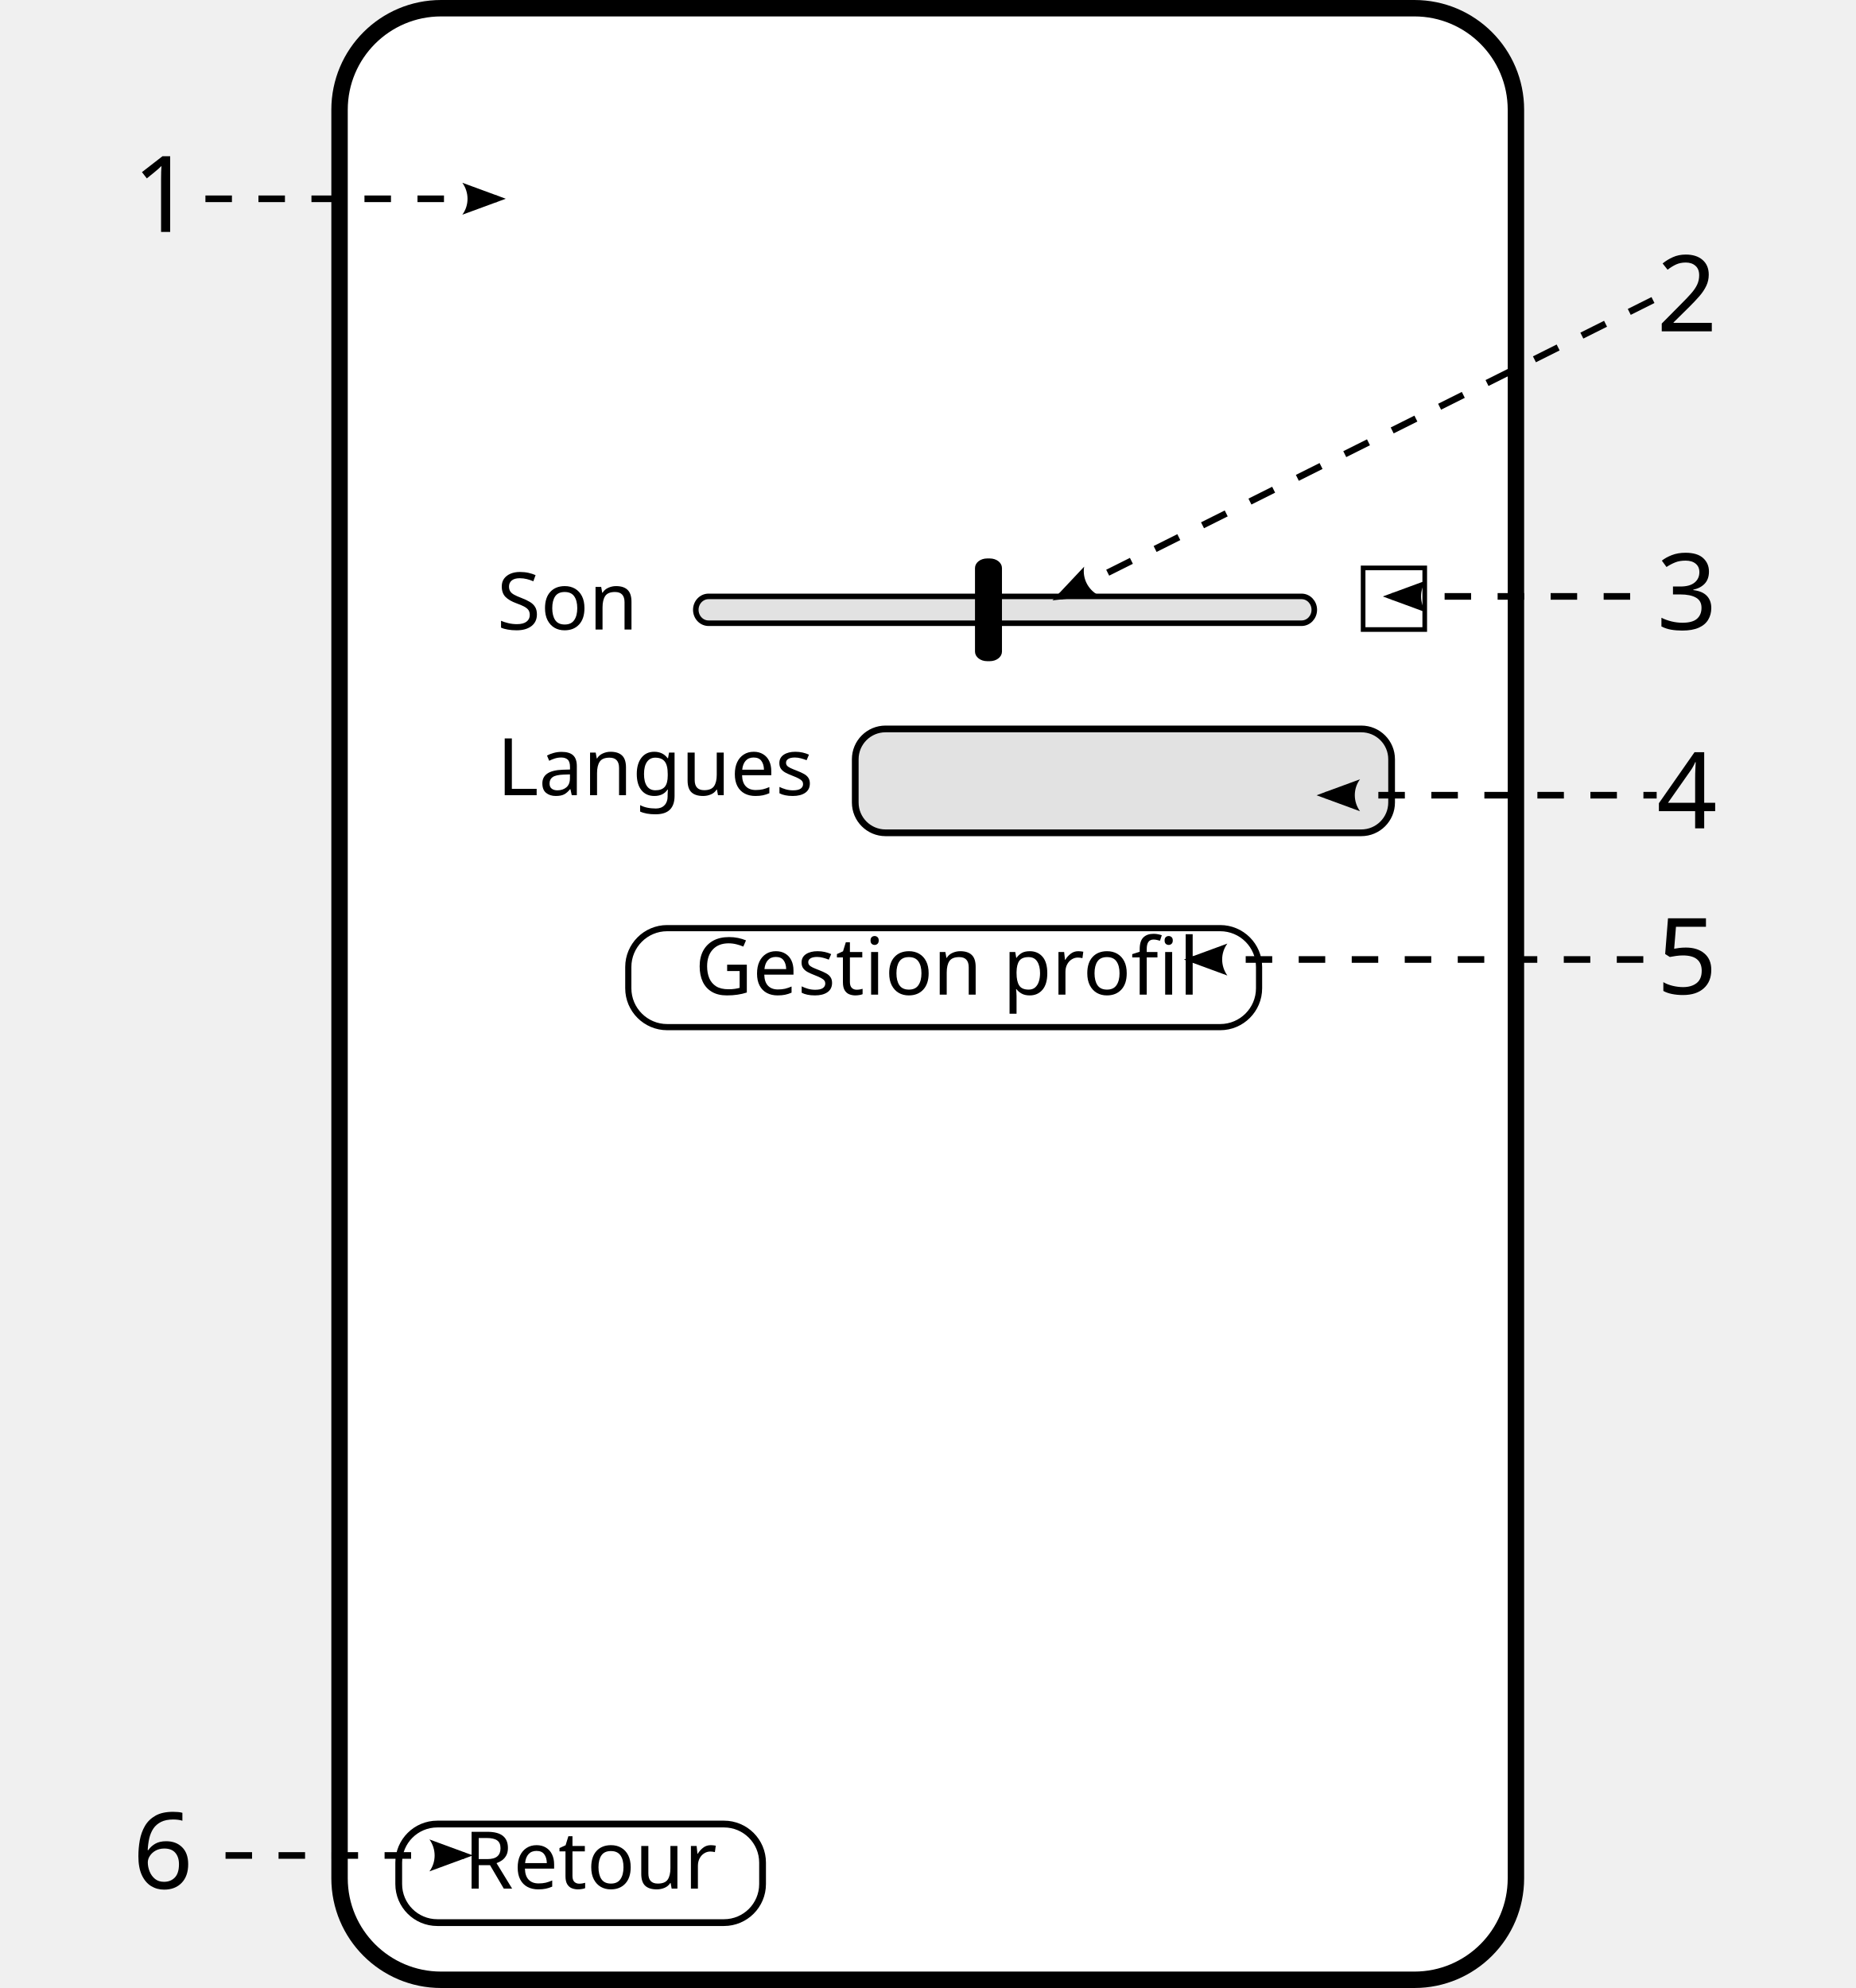
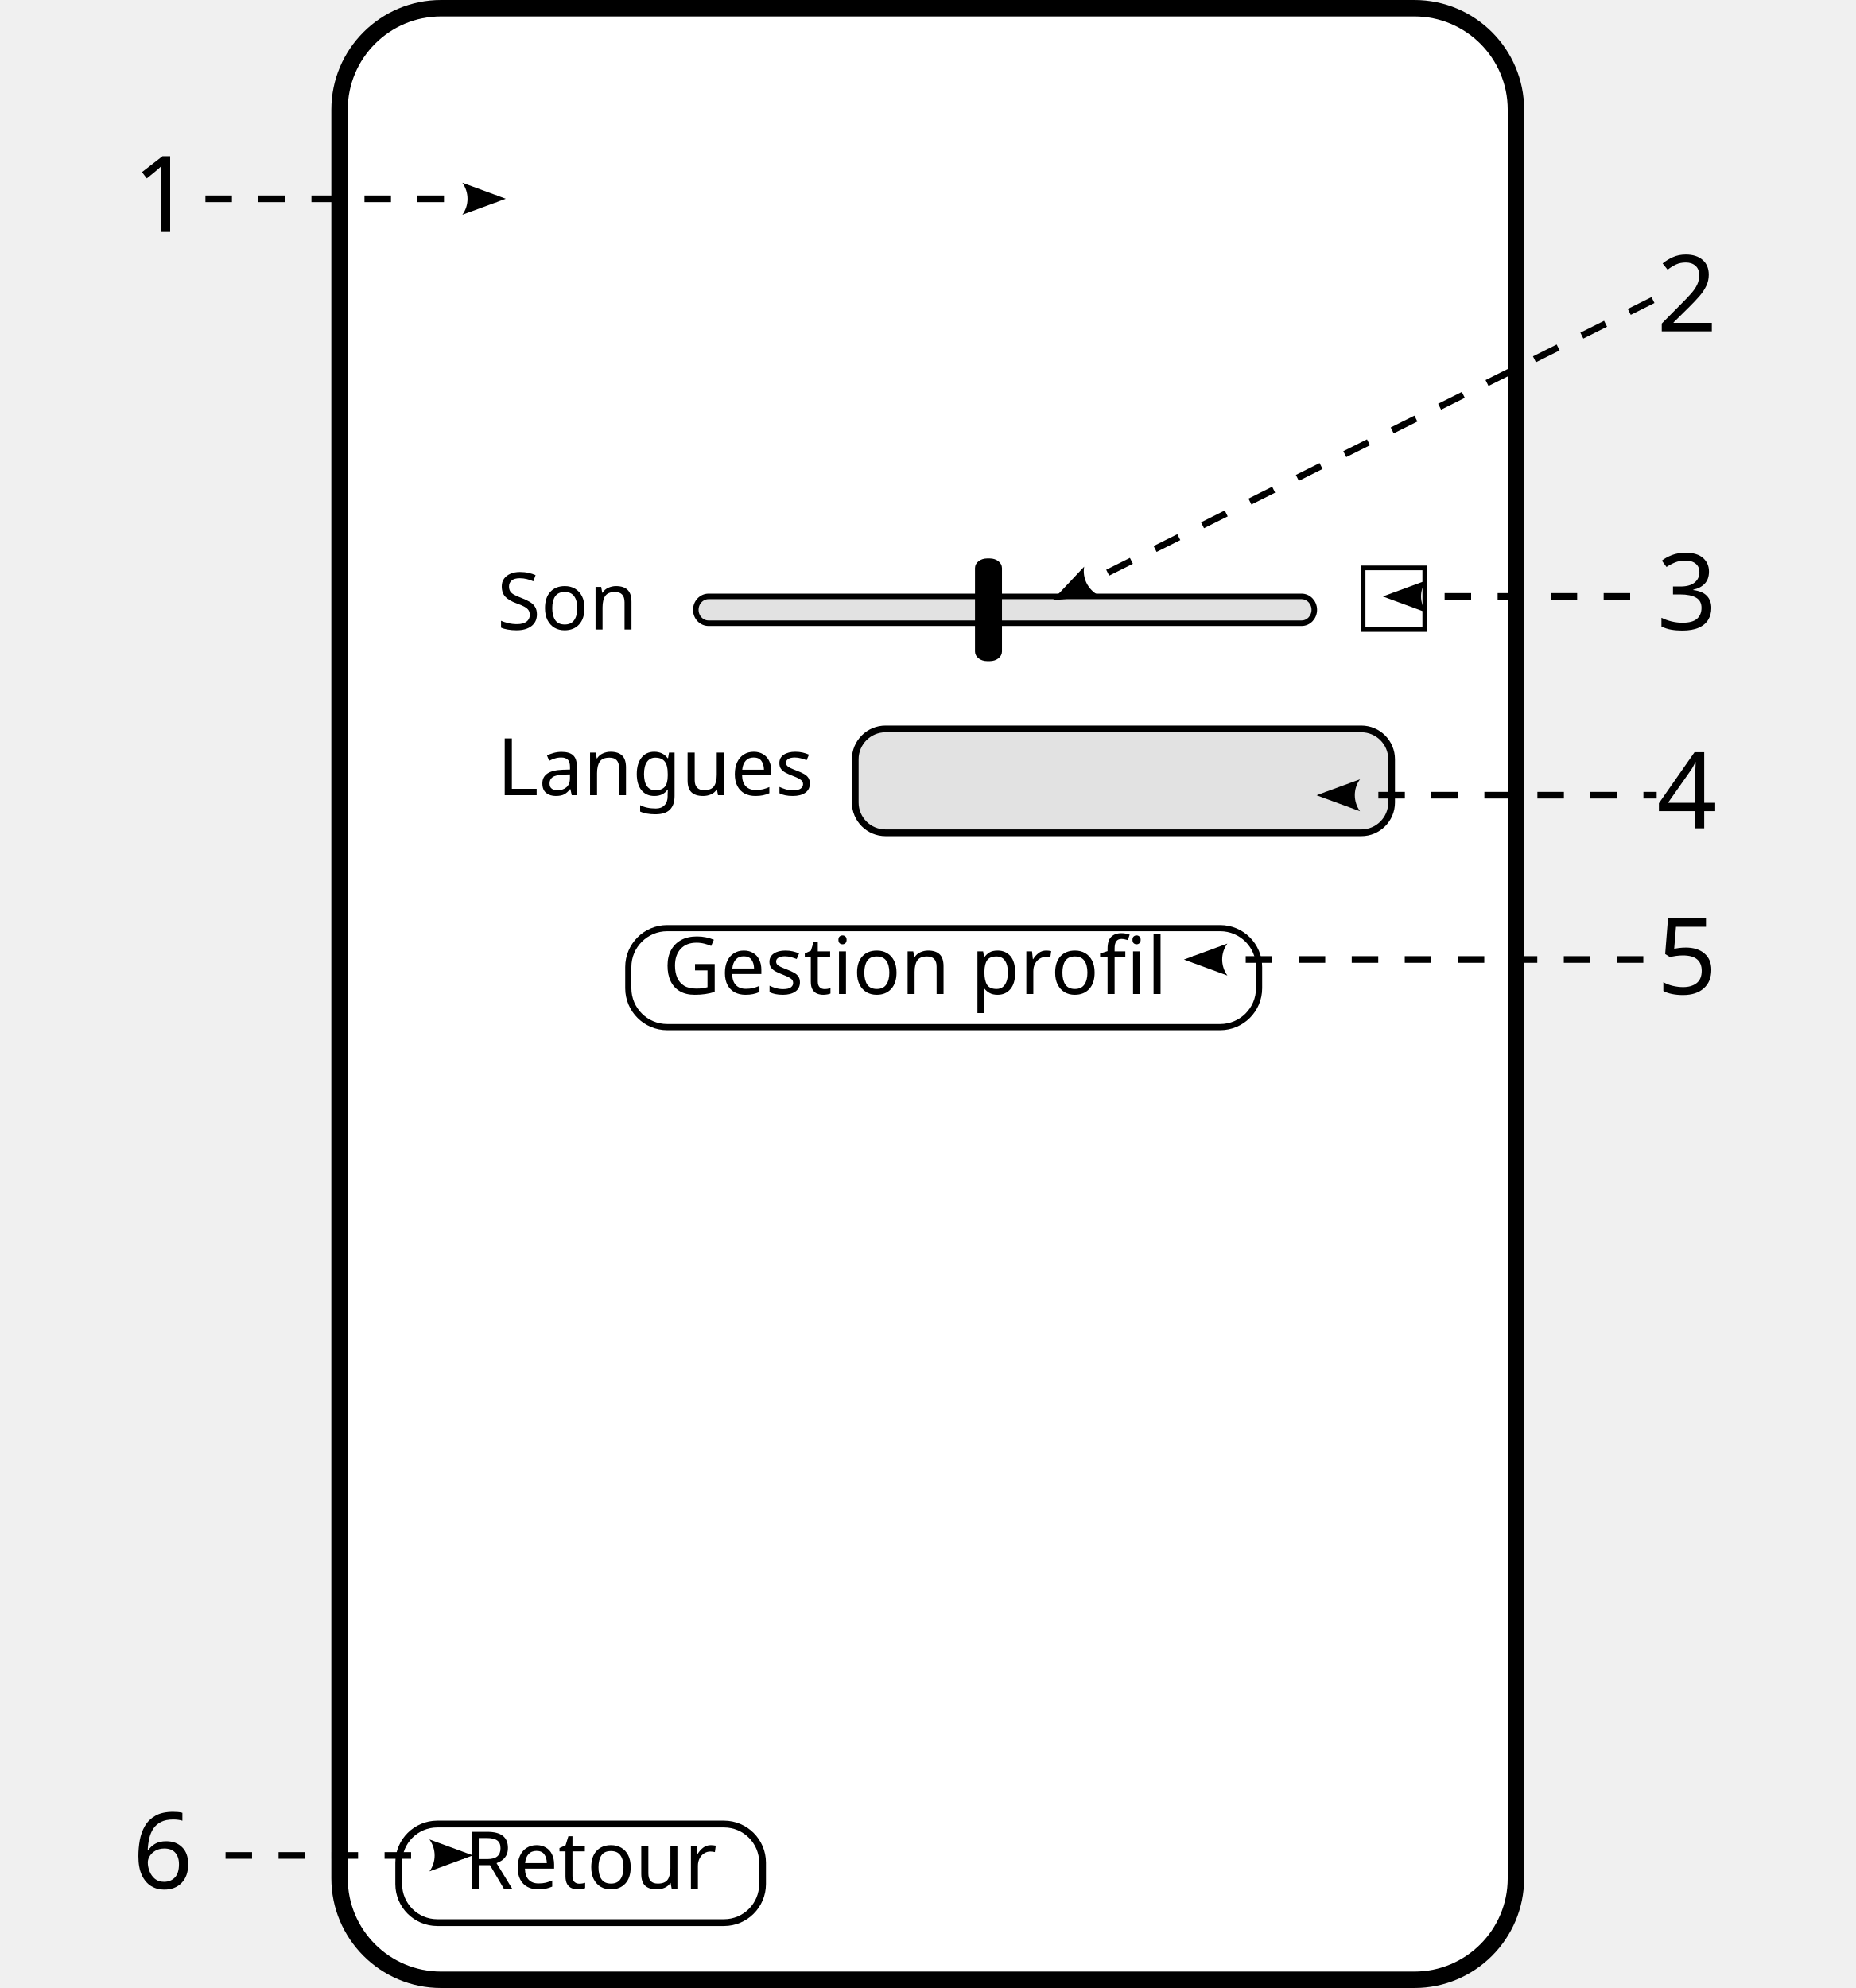
<svg xmlns="http://www.w3.org/2000/svg" version="1.0" width="560" height="600" id="svg2">
  <defs id="defs4">
    <marker refX="0" refY="0" orient="auto" id="Arrow2Mstart" style="overflow:visible">
-       <path d="M 8.719,4.034 L -2.207,0.016 L 8.719,-4.002 C 6.973,-1.63 6.983,1.616 8.719,4.034 L 8.719,4.034 L 8.719,4.034 z" transform="scale(0.6,0.6)" id="path5217" style="font-size:12px;fill-rule:evenodd;stroke-width:0.625;stroke-linejoin:round" />
+       <path d="M 8.719,4.034 -2.207,0.016 8.719,-4.002 c -1.745,2.372 -1.735,5.617 -6e-7,8.035 l 0,0 0,0 z" transform="scale(0.6,0.6)" id="path5217" style="font-size:12px;fill-rule:evenodd;stroke-width:0.625;stroke-linejoin:round" />
    </marker>
  </defs>
  <g transform="translate(0,147.9998)" id="layer1">
-     <rect width="355.044" height="595.044" ry="30.646" x="102.478" y="-145.522" id="rect2385" style="fill:#ffffff;fill-opacity:1;fill-rule:evenodd;stroke:#000000;stroke-width:4.956;stroke-linecap:butt;stroke-linejoin:miter;stroke-miterlimit:4;stroke-dasharray:none;stroke-opacity:1" />
+     <rect width="355.044" height="595.044" ry="30.646" x="102.478" y="-145.522" id="rect2385" style="fill:#ffffff;fill-opacity:1;fill-rule:evenodd;stroke:#000000;stroke-width:4.956;stroke-linecap:butt;stroke-linejoin:miter;stroke-miterlimit:4;stroke-opacity:1;stroke-dasharray:none" />
    <text x="564.856" y="296.632" id="text8275" xml:space="preserve" style="font-size:32px;font-style:normal;font-variant:normal;font-weight:normal;font-stretch:normal;line-height:125%;letter-spacing:0px;word-spacing:0px;fill:#000000;fill-opacity:1;stroke:none;font-family:Utopia;-inkscape-font-specification:Utopia">
      <tspan x="564.856" y="296.632" id="tspan8277" />
    </text>
-     <rect width="186.667" height="8.095" rx="3.84" ry="4.048" x="210" y="32" id="rect2384" style="fill:#000000;fill-opacity:0.116;fill-rule:evenodd;stroke:#000000;stroke-width:1.674;stroke-linecap:butt;stroke-linejoin:miter;stroke-miterlimit:4;stroke-dasharray:none;stroke-opacity:1" />
-     <rect width="190.375" height="29.877" ry="11.737" x="189.625" y="132.123" id="rect2408" style="fill:#ffffff;fill-opacity:1;fill-rule:evenodd;stroke:#000000;stroke-width:1.861;stroke-linecap:butt;stroke-linejoin:miter;stroke-miterlimit:4;stroke-dasharray:none;stroke-opacity:1" />
-     <rect width="109.811" height="29.746" ry="11.64" x="120.338" y="402.519" id="rect2410" style="fill:#ffffff;fill-opacity:1;fill-rule:evenodd;stroke:#000000;stroke-width:2.047;stroke-linecap:butt;stroke-linejoin:miter;stroke-miterlimit:4;stroke-dasharray:none;stroke-opacity:1" />
+     <rect width="186.667" height="8.095" rx="3.84" ry="4.048" x="210" y="32" id="rect2384" style="fill:#000000;fill-opacity:0.116;fill-rule:evenodd;stroke:#000000;stroke-width:1.674;stroke-linecap:butt;stroke-linejoin:miter;stroke-miterlimit:4;stroke-opacity:1;stroke-dasharray:none" />
+     <rect width="190.375" height="29.877" ry="11.737" x="189.625" y="132.123" id="rect2408" style="fill:#ffffff;fill-opacity:1;fill-rule:evenodd;stroke:#000000;stroke-width:1.861;stroke-linecap:butt;stroke-linejoin:miter;stroke-miterlimit:4;stroke-opacity:1;stroke-dasharray:none" />
+     <rect width="109.811" height="29.746" ry="11.64" x="120.338" y="402.519" id="rect2410" style="fill:#ffffff;fill-opacity:1;fill-rule:evenodd;stroke:#000000;stroke-width:2.047;stroke-linecap:butt;stroke-linejoin:miter;stroke-miterlimit:4;stroke-opacity:1;stroke-dasharray:none" />
    <rect width="7.519" height="30.377" rx="3.342" ry="2.581" x="294.574" y="20.86" id="rect3188" style="fill:#000000;fill-opacity:1;fill-rule:evenodd;stroke:#000000;stroke-width:0.623px;stroke-linecap:butt;stroke-linejoin:miter;stroke-opacity:1" />
-     <rect width="18.598" height="18.598" rx="0" ry="0" x="411.402" y="23.402" id="rect3190" style="fill:#ffffff;fill-opacity:1;fill-rule:evenodd;stroke:#000000;stroke-width:1.402;stroke-linecap:butt;stroke-linejoin:miter;stroke-miterlimit:4;stroke-dasharray:none;stroke-opacity:1" />
+     <rect width="18.598" height="18.598" rx="0" ry="0" x="411.402" y="23.402" id="rect3190" style="fill:#ffffff;fill-opacity:1;fill-rule:evenodd;stroke:#000000;stroke-width:1.402;stroke-linecap:butt;stroke-linejoin:miter;stroke-miterlimit:4;stroke-opacity:1;stroke-dasharray:none" />
    <text x="150" y="42" id="text3192" xml:space="preserve" style="font-size:24px;font-style:normal;font-variant:normal;font-weight:normal;font-stretch:normal;fill:#000000;fill-opacity:1;stroke:none;font-family:Utopia;-inkscape-font-specification:Utopia">
      <tspan x="150" y="42" id="tspan3194">Son</tspan>
    </text>
-     <rect width="161.876" height="31.35" ry="9.144" x="258.124" y="72" id="rect3196" style="fill:#000000;fill-opacity:0.116;fill-rule:evenodd;stroke:#000000;stroke-width:2.028;stroke-linecap:butt;stroke-linejoin:miter;stroke-miterlimit:4;stroke-dasharray:none;stroke-opacity:1" />
+     <rect width="161.876" height="31.35" ry="9.144" x="258.124" y="72" id="rect3196" style="fill:#000000;fill-opacity:0.116;fill-rule:evenodd;stroke:#000000;stroke-width:2.028;stroke-linecap:butt;stroke-linejoin:miter;stroke-miterlimit:4;stroke-opacity:1;stroke-dasharray:none" />
    <text x="150" y="92" id="text3198" xml:space="preserve" style="font-size:24px;font-style:normal;font-variant:normal;font-weight:normal;font-stretch:normal;fill:#000000;fill-opacity:1;stroke:none;font-family:Utopia;-inkscape-font-specification:Utopia">
      <tspan x="150" y="92" id="tspan3200">Langues</tspan>
    </text>
-     <text x="209.694" y="152.193" id="text3202" xml:space="preserve" style="font-size:24px;font-style:normal;font-variant:normal;font-weight:normal;font-stretch:normal;fill:#000000;fill-opacity:1;stroke:none;font-family:Utopia;-inkscape-font-specification:Utopia">
-       <tspan x="209.694" y="152.193" id="tspan3204">Gestion profil</tspan>
+     <text x="200" y="152" id="text3202" xml:space="preserve" style="font-size:24px;font-style:normal;font-variant:normal;font-weight:normal;font-stretch:normal;fill:#000000;fill-opacity:1;stroke:none;font-family:Utopia;-inkscape-font-specification:Utopia">
+       <tspan x="200" y="152" id="tspan3204">Gestion profil</tspan>
    </text>
    <text x="140" y="422" id="text3206" xml:space="preserve" style="font-size:24px;font-style:normal;font-variant:normal;font-weight:normal;font-stretch:normal;fill:#000000;fill-opacity:1;stroke:none;font-family:Utopia;-inkscape-font-specification:Utopia">
      <tspan x="140" y="422" id="tspan3208">Retour</tspan>
    </text>
    <text x="40" y="-78" id="text2404" xml:space="preserve" style="font-size:32px;font-style:normal;font-variant:normal;font-weight:normal;font-stretch:normal;fill:#000000;fill-opacity:1;stroke:none;font-family:Utopia;-inkscape-font-specification:Utopia">
      <tspan x="40" y="-78" id="tspan2406">1</tspan>
    </text>
    <text x="500" y="-48" id="text2408" xml:space="preserve" style="font-size:32px;font-style:normal;font-variant:normal;font-weight:normal;font-stretch:normal;fill:#000000;fill-opacity:1;stroke:none;font-family:Utopia;-inkscape-font-specification:Utopia">
      <tspan x="500" y="-48" id="tspan2410">2</tspan>
    </text>
    <text x="500" y="42" id="text2412" xml:space="preserve" style="font-size:32px;font-style:normal;font-variant:normal;font-weight:normal;font-stretch:normal;fill:#000000;fill-opacity:1;stroke:none;font-family:Utopia;-inkscape-font-specification:Utopia">
      <tspan x="500" y="42" id="tspan2414">3</tspan>
    </text>
    <text x="500" y="102" id="text2416" xml:space="preserve" style="font-size:32px;font-style:normal;font-variant:normal;font-weight:normal;font-stretch:normal;fill:#000000;fill-opacity:1;stroke:none;font-family:Utopia;-inkscape-font-specification:Utopia">
      <tspan x="500" y="102" id="tspan2418">4</tspan>
    </text>
    <text x="500" y="152" id="text2420" xml:space="preserve" style="font-size:32px;font-style:normal;font-variant:normal;font-weight:normal;font-stretch:normal;fill:#000000;fill-opacity:1;stroke:none;font-family:Utopia;-inkscape-font-specification:Utopia">
      <tspan x="500" y="152" id="tspan2422">5</tspan>
    </text>
    <text x="40" y="422" id="text2424" xml:space="preserve" style="font-size:32px;font-style:normal;font-variant:normal;font-weight:normal;font-stretch:normal;fill:#000000;fill-opacity:1;stroke:none;font-family:Utopia;-inkscape-font-specification:Utopia">
      <tspan x="40" y="422" id="tspan2426">6</tspan>
    </text>
-     <path style="fill:none;fill-rule:evenodd;stroke:#000000;stroke-width:2;stroke-linecap:butt;stroke-linejoin:miter;stroke-opacity:1;stroke-miterlimit:4;stroke-dasharray:8, 8;stroke-dashoffset:0;marker-start:url(#Arrow2Mstart)" d="M 150,60 L 60,60" id="path2419" transform="translate(0,-147.9998)" />
-     <path style="fill:none;fill-rule:evenodd;stroke:#000000;stroke-width:2;stroke-linecap:butt;stroke-linejoin:miter;stroke-opacity:1;stroke-miterlimit:4;stroke-dasharray:8, 8;stroke-dashoffset:0;marker-start:url(#Arrow2Mstart)" d="M 420,180 L 500,180" id="path2421" transform="translate(0,-147.9998)" />
-     <path style="fill:none;fill-rule:evenodd;stroke:#000000;stroke-width:2;stroke-linecap:butt;stroke-linejoin:miter;stroke-opacity:1;stroke-miterlimit:4;stroke-dasharray:8,8;stroke-dashoffset:0;marker-start:url(#Arrow2Mstart)" d="M 400,240 L 500,240" id="path2423" transform="translate(0,-147.9998)" />
-     <path style="fill:none;fill-rule:evenodd;stroke:#000000;stroke-width:2;stroke-linecap:butt;stroke-linejoin:miter;stroke-opacity:1;stroke-miterlimit:4;stroke-dasharray:8,8;marker-start:url(#Arrow2Mstart);stroke-dashoffset:0" d="M 359.967,141.584 L 499.967,141.584" id="path2425" />
-     <path style="fill:none;fill-rule:evenodd;stroke:#000000;stroke-width:2;stroke-linecap:butt;stroke-linejoin:miter;stroke-opacity:1;stroke-miterlimit:4;stroke-dasharray:8, 8;stroke-dashoffset:0;marker-start:url(#Arrow2Mstart)" d="M 140.071,412 L 60.071,412" id="path2427" />
-     <path style="fill:none;fill-rule:evenodd;stroke:#000000;stroke-width:2;stroke-linecap:butt;stroke-linejoin:miter;stroke-opacity:1;stroke-miterlimit:4;stroke-dasharray:8, 8;stroke-dashoffset:0;marker-start:url(#Arrow2Mstart)" d="M 320,180 L 500,90" id="path2429" transform="translate(0,-147.9998)" />
+     <path d="M 150,60 60,60" transform="translate(0,-147.9998)" id="path2419" style="fill:none;stroke:#000000;stroke-width:2;stroke-linecap:butt;stroke-linejoin:miter;stroke-miterlimit:4;stroke-opacity:1;stroke-dasharray:8, 8;stroke-dashoffset:0;marker-start:url(#Arrow2Mstart)" />
+     <path d="m 420,180 80,0" transform="translate(0,-147.9998)" id="path2421" style="fill:none;stroke:#000000;stroke-width:2;stroke-linecap:butt;stroke-linejoin:miter;stroke-miterlimit:4;stroke-opacity:1;stroke-dasharray:8, 8;stroke-dashoffset:0;marker-start:url(#Arrow2Mstart)" />
+     <path d="m 400,240 100,0" transform="translate(0,-147.9998)" id="path2423" style="fill:none;stroke:#000000;stroke-width:2;stroke-linecap:butt;stroke-linejoin:miter;stroke-miterlimit:4;stroke-opacity:1;stroke-dasharray:8, 8;stroke-dashoffset:0;marker-start:url(#Arrow2Mstart)" />
+     <path d="m 359.967,141.584 140,0" id="path2425" style="fill:none;stroke:#000000;stroke-width:2;stroke-linecap:butt;stroke-linejoin:miter;stroke-miterlimit:4;stroke-opacity:1;stroke-dasharray:8, 8;stroke-dashoffset:0;marker-start:url(#Arrow2Mstart)" />
+     <path d="m 140.071,412 -80,0" id="path2427" style="fill:none;stroke:#000000;stroke-width:2;stroke-linecap:butt;stroke-linejoin:miter;stroke-miterlimit:4;stroke-opacity:1;stroke-dasharray:8, 8;stroke-dashoffset:0;marker-start:url(#Arrow2Mstart)" />
+     <path d="M 320,180 500,90" transform="translate(0,-147.9998)" id="path2429" style="fill:none;stroke:#000000;stroke-width:2;stroke-linecap:butt;stroke-linejoin:miter;stroke-miterlimit:4;stroke-opacity:1;stroke-dasharray:8, 8;stroke-dashoffset:0;marker-start:url(#Arrow2Mstart)" />
  </g>
</svg>
